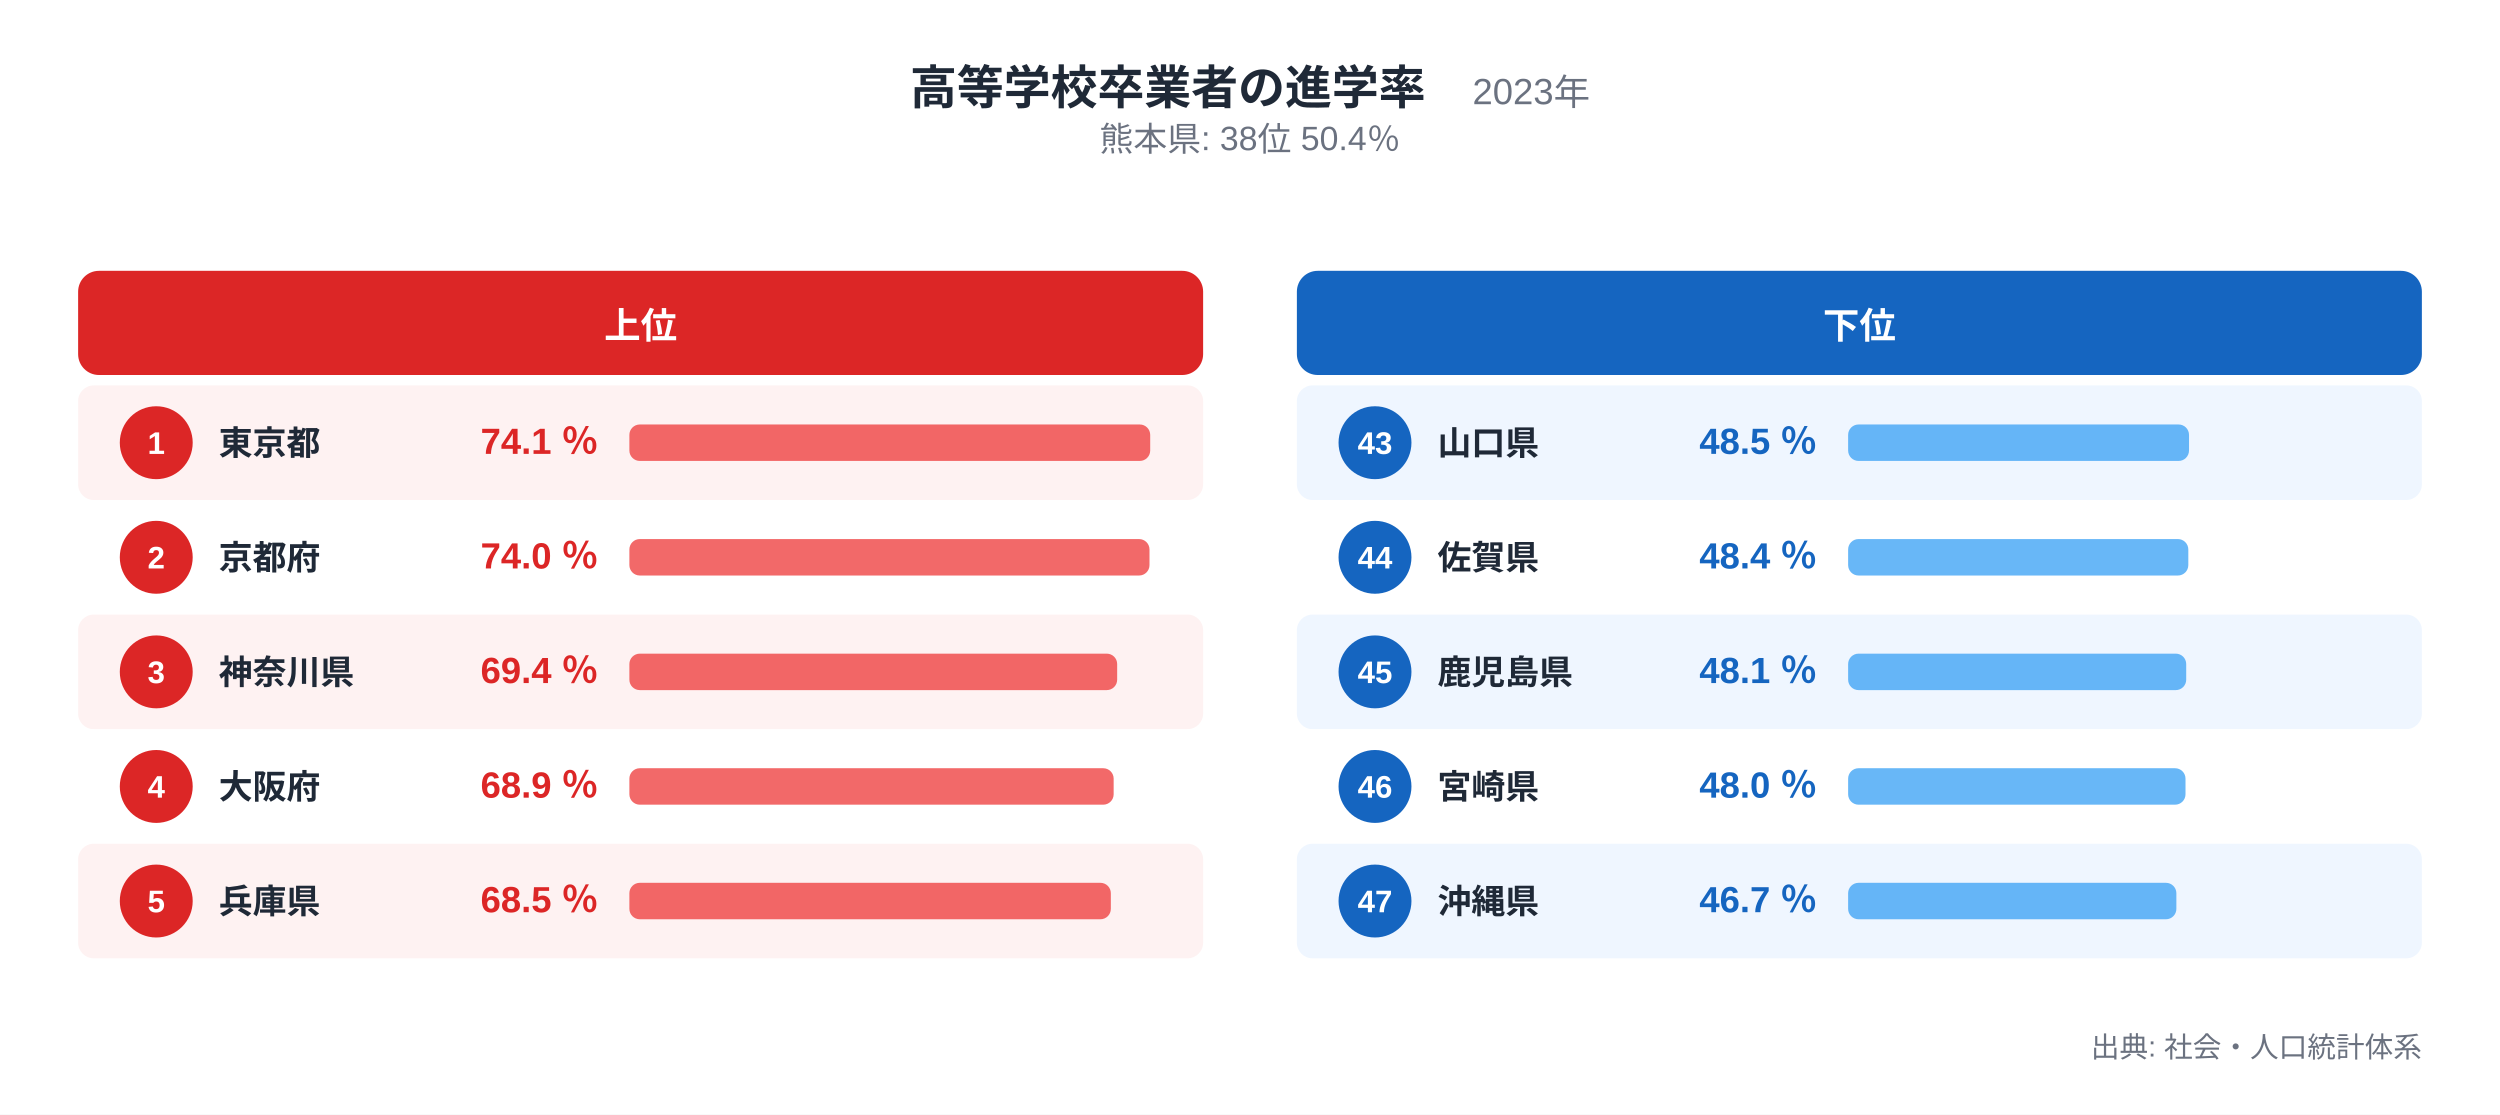
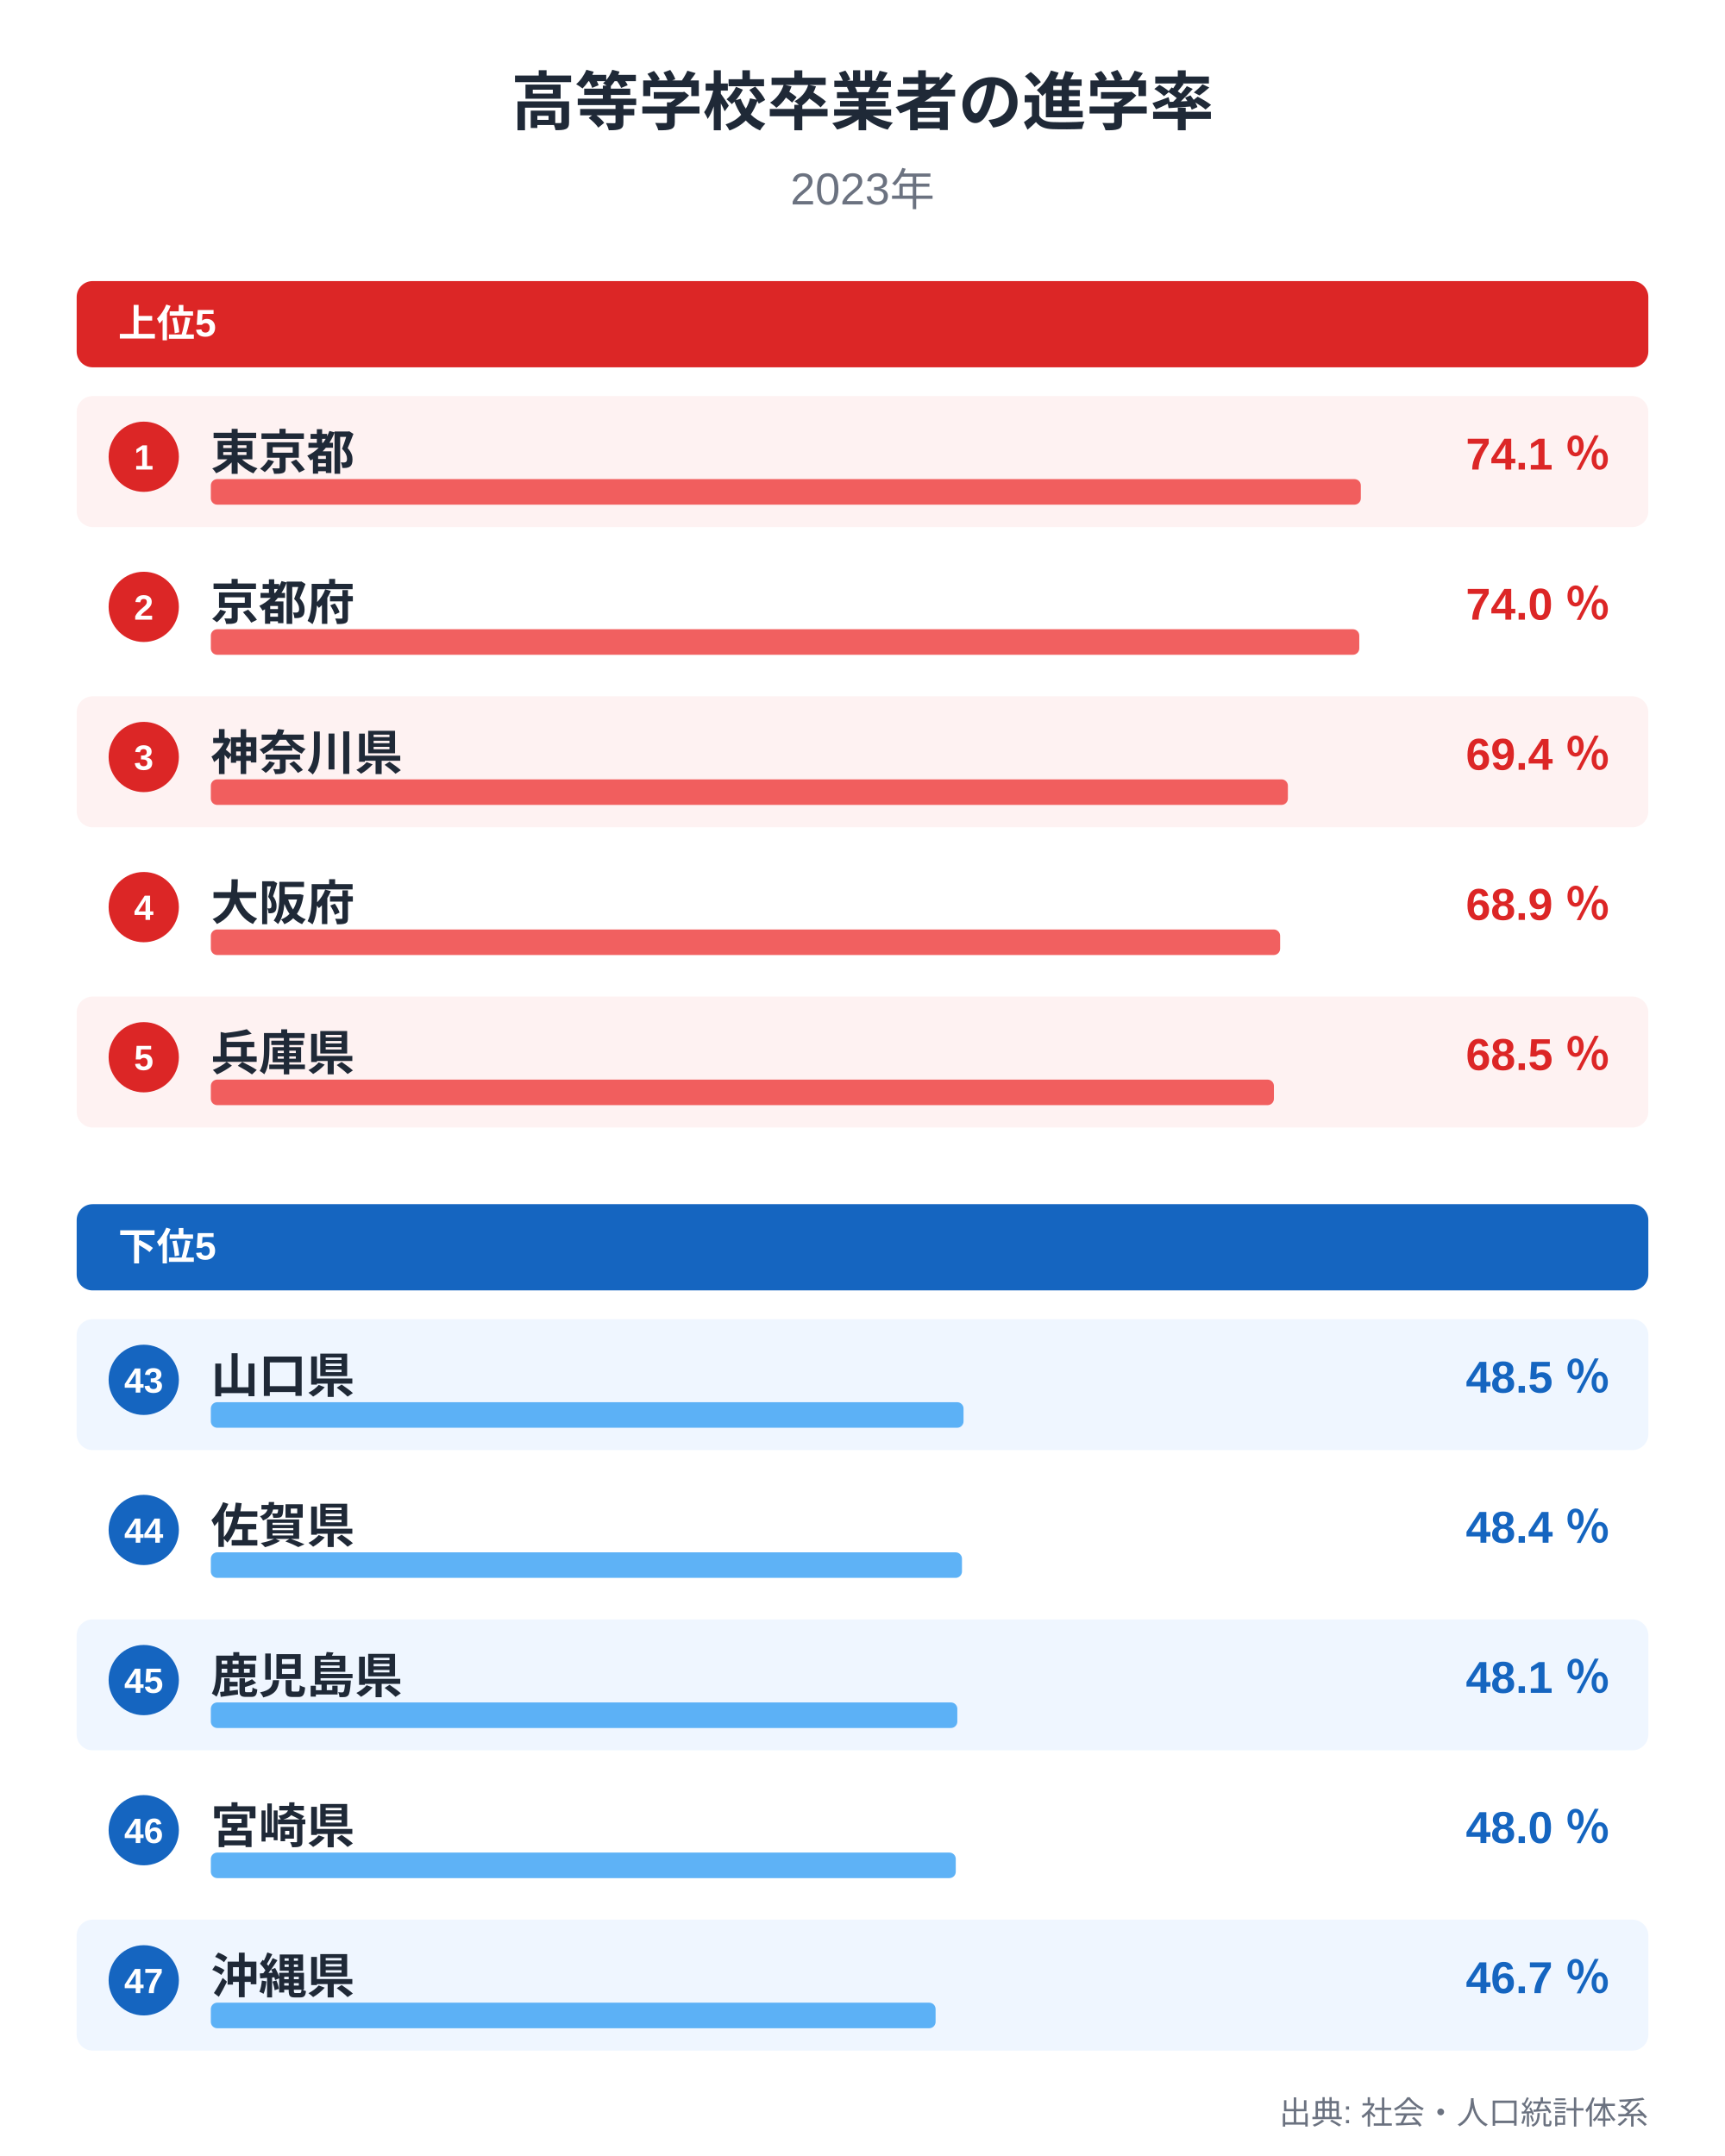
- <svg xmlns="http://www.w3.org/2000/svg" width="960" height="428" viewBox="0 0 960 428" font-family="'Helvetica Neue', Arial, 'Hiragino Kaku Gothic ProN', sans-serif" role="img" aria-label="高等学校卒業者の進学率">
+ <svg xmlns="http://www.w3.org/2000/svg" width="1080" height="1350" viewBox="0 0 1080 1350" font-family="'Helvetica Neue', Arial, 'Hiragino Kaku Gothic ProN', sans-serif" role="img" aria-label="高等学校卒業者の進学率">
  <style>
    .svg-bg{fill:#ffffff}
    .svg-plot{fill:#f9fafb}
    .svg-plot-border{stroke:#d1d5db}
    .svg-title{fill:#1f2937}
    .svg-axis{fill:#374151}
    .svg-tick{fill:#6b7280}
    .svg-grid{stroke:#e5e7eb}
    @media (prefers-color-scheme:dark){
    .svg-bg{fill:#0f172a}
    .svg-plot{fill:#1e293b}
    .svg-plot-border{stroke:#334155}
    .svg-title{fill:#e2e8f0}
    .svg-axis{fill:#cbd5e1}
    .svg-tick{fill:#94a3b8}
    .svg-grid{stroke:#334155}
    }
  </style>
-   <rect width="960" height="428" class="svg-bg" />
-   <text x="480" y="40" text-anchor="middle" font-size="18" font-weight="bold" class="svg-title">高等学校卒業者の進学率　<tspan font-size="14" font-weight="normal" class="svg-tick">2023年</tspan>
-   </text>
-   <text x="480" y="58" text-anchor="middle" font-size="13" class="svg-tick">熊本県: 38位 50.4％</text>
-   <rect x="30" y="104" width="432" height="40" rx="8" fill="#dc2626" />
-   <text x="246" y="130" text-anchor="middle" font-size="14" font-weight="bold" fill="#ffffff">上位</text>
-   <rect x="30" y="148" width="432" height="44" rx="6" fill="#fef2f2" />
-   <circle cx="60" cy="170" r="14" fill="#dc2626" />
-   <text x="60" y="174.3" text-anchor="middle" font-size="12" font-weight="bold" fill="#ffffff">1</text>
-   <text x="84" y="174.7" font-size="13" font-weight="bold" fill="#1f2937">東京都</text>
-   <text x="229.68" y="174.3" text-anchor="end" font-size="14" font-weight="700" fill="#dc2626">74.1 ％</text>
-   <rect x="241.68" y="163" width="200" height="14" rx="4" fill="#ef4444" opacity="0.8" />
-   <rect x="30" y="192" width="432" height="44" rx="6" fill="#ffffff" />
-   <circle cx="60" cy="214" r="14" fill="#dc2626" />
-   <text x="60" y="218.3" text-anchor="middle" font-size="12" font-weight="bold" fill="#ffffff">2</text>
-   <text x="84" y="218.7" font-size="13" font-weight="bold" fill="#1f2937">京都府</text>
-   <text x="229.68" y="218.3" text-anchor="end" font-size="14" font-weight="700" fill="#dc2626">74.0 ％</text>
-   <rect x="241.68" y="207" width="199.73" height="14" rx="4" fill="#ef4444" opacity="0.8" />
-   <rect x="30" y="236" width="432" height="44" rx="6" fill="#fef2f2" />
-   <circle cx="60" cy="258" r="14" fill="#dc2626" />
-   <text x="60" y="262.3" text-anchor="middle" font-size="12" font-weight="bold" fill="#ffffff">3</text>
-   <text x="84" y="262.7" font-size="13" font-weight="bold" fill="#1f2937">神奈川県</text>
-   <text x="229.68" y="262.3" text-anchor="end" font-size="14" font-weight="700" fill="#dc2626">69.4 ％</text>
-   <rect x="241.68" y="251" width="187.314" height="14" rx="4" fill="#ef4444" opacity="0.8" />
-   <rect x="30" y="280" width="432" height="44" rx="6" fill="#ffffff" />
-   <circle cx="60" cy="302" r="14" fill="#dc2626" />
-   <text x="60" y="306.3" text-anchor="middle" font-size="12" font-weight="bold" fill="#ffffff">4</text>
-   <text x="84" y="306.7" font-size="13" font-weight="bold" fill="#1f2937">大阪府</text>
-   <text x="229.68" y="306.3" text-anchor="end" font-size="14" font-weight="700" fill="#dc2626">68.9 ％</text>
-   <rect x="241.68" y="295" width="185.965" height="14" rx="4" fill="#ef4444" opacity="0.8" />
-   <rect x="30" y="324" width="432" height="44" rx="6" fill="#fef2f2" />
-   <circle cx="60" cy="346" r="14" fill="#dc2626" />
-   <text x="60" y="350.3" text-anchor="middle" font-size="12" font-weight="bold" fill="#ffffff">5</text>
-   <text x="84" y="350.7" font-size="13" font-weight="bold" fill="#1f2937">兵庫県</text>
-   <text x="229.68" y="350.3" text-anchor="end" font-size="14" font-weight="700" fill="#dc2626">68.5 ％</text>
-   <rect x="241.68" y="339" width="184.885" height="14" rx="4" fill="#ef4444" opacity="0.8" />
-   <rect x="498" y="104" width="432" height="40" rx="8" fill="#1565c0" />
-   <text x="714" y="130" text-anchor="middle" font-size="14" font-weight="bold" fill="#ffffff">下位</text>
-   <rect x="498" y="148" width="432" height="44" rx="6" fill="#eff6ff" />
-   <circle cx="528" cy="170" r="14" fill="#1565c0" />
-   <text x="528" y="174.3" text-anchor="middle" font-size="12" font-weight="bold" fill="#ffffff">43</text>
-   <text x="552" y="174.7" font-size="13" font-weight="bold" fill="#1f2937">山口県</text>
-   <text x="697.68" y="174.3" text-anchor="end" font-size="14" font-weight="700" fill="#1565c0">48.5 ％</text>
-   <rect x="709.68" y="163" width="130.904" height="14" rx="4" fill="#42a5f5" opacity="0.8" />
-   <rect x="498" y="192" width="432" height="44" rx="6" fill="#ffffff" />
-   <circle cx="528" cy="214" r="14" fill="#1565c0" />
-   <text x="528" y="218.3" text-anchor="middle" font-size="12" font-weight="bold" fill="#ffffff">44</text>
-   <text x="552" y="218.7" font-size="13" font-weight="bold" fill="#1f2937">佐賀県</text>
-   <text x="697.68" y="218.3" text-anchor="end" font-size="14" font-weight="700" fill="#1565c0">48.4 ％</text>
-   <rect x="709.68" y="207" width="130.634" height="14" rx="4" fill="#42a5f5" opacity="0.8" />
-   <rect x="498" y="236" width="432" height="44" rx="6" fill="#eff6ff" />
-   <circle cx="528" cy="258" r="14" fill="#1565c0" />
-   <text x="528" y="262.3" text-anchor="middle" font-size="12" font-weight="bold" fill="#ffffff">45</text>
-   <text x="552" y="262.7" font-size="13" font-weight="bold" fill="#1f2937">鹿児島県</text>
-   <text x="697.68" y="262.3" text-anchor="end" font-size="14" font-weight="700" fill="#1565c0">48.1 ％</text>
-   <rect x="709.68" y="251" width="129.825" height="14" rx="4" fill="#42a5f5" opacity="0.8" />
-   <rect x="498" y="280" width="432" height="44" rx="6" fill="#ffffff" />
-   <circle cx="528" cy="302" r="14" fill="#1565c0" />
-   <text x="528" y="306.3" text-anchor="middle" font-size="12" font-weight="bold" fill="#ffffff">46</text>
-   <text x="552" y="306.7" font-size="13" font-weight="bold" fill="#1f2937">宮崎県</text>
-   <text x="697.68" y="306.3" text-anchor="end" font-size="14" font-weight="700" fill="#1565c0">48.0 ％</text>
-   <rect x="709.68" y="295" width="129.555" height="14" rx="4" fill="#42a5f5" opacity="0.8" />
-   <rect x="498" y="324" width="432" height="44" rx="6" fill="#eff6ff" />
-   <circle cx="528" cy="346" r="14" fill="#1565c0" />
-   <text x="528" y="350.3" text-anchor="middle" font-size="12" font-weight="bold" fill="#ffffff">47</text>
-   <text x="552" y="350.7" font-size="13" font-weight="bold" fill="#1f2937">沖縄県</text>
-   <text x="697.68" y="350.3" text-anchor="end" font-size="14" font-weight="700" fill="#1565c0">46.7 ％</text>
-   <rect x="709.68" y="339" width="126.046" height="14" rx="4" fill="#42a5f5" opacity="0.8" />
-   <text x="930" y="406" text-anchor="end" font-size="11" class="svg-tick">出典: 社会・人口統計体系</text>
+   <rect width="1080" height="1350" class="svg-bg" />
+   <text x="540" y="78" text-anchor="middle" font-size="40" font-weight="bold" class="svg-title">高等学校卒業者の進学率</text>
+   <text x="540" y="128" text-anchor="middle" font-size="28" class="svg-tick">2023年</text>
+   <rect x="48" y="176" width="984" height="54" rx="10" fill="#dc2626" />
+   <text x="74" y="211" font-size="24" font-weight="bold" fill="#ffffff">上位5</text>
+   <rect x="48" y="248" width="984" height="82" rx="10" fill="#fef2f2" />
+   <circle cx="90" cy="286" r="22" fill="#dc2626" />
+   <text x="90" y="294" text-anchor="middle" font-size="22" font-weight="bold" fill="#ffffff">1</text>
+   <text x="132" y="294" font-size="30" font-weight="bold" fill="#1f2937">東京都</text>
+   <text x="1008" y="294" text-anchor="end" font-size="28" font-weight="700" fill="#dc2626">74.1 ％</text>
+   <rect x="132" y="300" width="720" height="16" rx="4" fill="#ef4444" opacity="0.85" />
+   <rect x="48" y="342" width="984" height="82" rx="10" fill="#ffffff" />
+   <circle cx="90" cy="380" r="22" fill="#dc2626" />
+   <text x="90" y="388" text-anchor="middle" font-size="22" font-weight="bold" fill="#ffffff">2</text>
+   <text x="132" y="388" font-size="30" font-weight="bold" fill="#1f2937">京都府</text>
+   <text x="1008" y="388" text-anchor="end" font-size="28" font-weight="700" fill="#dc2626">74.0 ％</text>
+   <rect x="132" y="394" width="719.028" height="16" rx="4" fill="#ef4444" opacity="0.85" />
+   <rect x="48" y="436" width="984" height="82" rx="10" fill="#fef2f2" />
+   <circle cx="90" cy="474" r="22" fill="#dc2626" />
+   <text x="90" y="482" text-anchor="middle" font-size="22" font-weight="bold" fill="#ffffff">3</text>
+   <text x="132" y="482" font-size="30" font-weight="bold" fill="#1f2937">神奈川県</text>
+   <text x="1008" y="482" text-anchor="end" font-size="28" font-weight="700" fill="#dc2626">69.4 ％</text>
+   <rect x="132" y="488" width="674.332" height="16" rx="4" fill="#ef4444" opacity="0.85" />
+   <rect x="48" y="530" width="984" height="82" rx="10" fill="#ffffff" />
+   <circle cx="90" cy="568" r="22" fill="#dc2626" />
+   <text x="90" y="576" text-anchor="middle" font-size="22" font-weight="bold" fill="#ffffff">4</text>
+   <text x="132" y="576" font-size="30" font-weight="bold" fill="#1f2937">大阪府</text>
+   <text x="1008" y="576" text-anchor="end" font-size="28" font-weight="700" fill="#dc2626">68.9 ％</text>
+   <rect x="132" y="582" width="669.474" height="16" rx="4" fill="#ef4444" opacity="0.85" />
+   <rect x="48" y="624" width="984" height="82" rx="10" fill="#fef2f2" />
+   <circle cx="90" cy="662" r="22" fill="#dc2626" />
+   <text x="90" y="670" text-anchor="middle" font-size="22" font-weight="bold" fill="#ffffff">5</text>
+   <text x="132" y="670" font-size="30" font-weight="bold" fill="#1f2937">兵庫県</text>
+   <text x="1008" y="670" text-anchor="end" font-size="28" font-weight="700" fill="#dc2626">68.5 ％</text>
+   <rect x="132" y="676" width="665.587" height="16" rx="4" fill="#ef4444" opacity="0.85" />
+   <rect x="48" y="754" width="984" height="54" rx="10" fill="#1565c0" />
+   <text x="74" y="789" font-size="24" font-weight="bold" fill="#ffffff">下位5</text>
+   <rect x="48" y="826" width="984" height="82" rx="10" fill="#eff6ff" />
+   <circle cx="90" cy="864" r="22" fill="#1565c0" />
+   <text x="90" y="872" text-anchor="middle" font-size="22" font-weight="bold" fill="#ffffff">43</text>
+   <text x="132" y="872" font-size="30" font-weight="bold" fill="#1f2937">山口県</text>
+   <text x="1008" y="872" text-anchor="end" font-size="28" font-weight="700" fill="#1565c0">48.5 ％</text>
+   <rect x="132" y="878" width="471.255" height="16" rx="4" fill="#42a5f5" opacity="0.85" />
+   <rect x="48" y="920" width="984" height="82" rx="10" fill="#ffffff" />
+   <circle cx="90" cy="958" r="22" fill="#1565c0" />
+   <text x="90" y="966" text-anchor="middle" font-size="22" font-weight="bold" fill="#ffffff">44</text>
+   <text x="132" y="966" font-size="30" font-weight="bold" fill="#1f2937">佐賀県</text>
+   <text x="1008" y="966" text-anchor="end" font-size="28" font-weight="700" fill="#1565c0">48.4 ％</text>
+   <rect x="132" y="972" width="470.283" height="16" rx="4" fill="#42a5f5" opacity="0.85" />
+   <rect x="48" y="1014" width="984" height="82" rx="10" fill="#eff6ff" />
+   <circle cx="90" cy="1052" r="22" fill="#1565c0" />
+   <text x="90" y="1060" text-anchor="middle" font-size="22" font-weight="bold" fill="#ffffff">45</text>
+   <text x="132" y="1060" font-size="30" font-weight="bold" fill="#1f2937">鹿児島県</text>
+   <text x="1008" y="1060" text-anchor="end" font-size="28" font-weight="700" fill="#1565c0">48.1 ％</text>
+   <rect x="132" y="1066" width="467.368" height="16" rx="4" fill="#42a5f5" opacity="0.85" />
+   <rect x="48" y="1108" width="984" height="82" rx="10" fill="#ffffff" />
+   <circle cx="90" cy="1146" r="22" fill="#1565c0" />
+   <text x="90" y="1154" text-anchor="middle" font-size="22" font-weight="bold" fill="#ffffff">46</text>
+   <text x="132" y="1154" font-size="30" font-weight="bold" fill="#1f2937">宮崎県</text>
+   <text x="1008" y="1154" text-anchor="end" font-size="28" font-weight="700" fill="#1565c0">48.0 ％</text>
+   <rect x="132" y="1160" width="466.397" height="16" rx="4" fill="#42a5f5" opacity="0.85" />
+   <rect x="48" y="1202" width="984" height="82" rx="10" fill="#eff6ff" />
+   <circle cx="90" cy="1240" r="22" fill="#1565c0" />
+   <text x="90" y="1248" text-anchor="middle" font-size="22" font-weight="bold" fill="#ffffff">47</text>
+   <text x="132" y="1248" font-size="30" font-weight="bold" fill="#1f2937">沖縄県</text>
+   <text x="1008" y="1248" text-anchor="end" font-size="28" font-weight="700" fill="#1565c0">46.7 ％</text>
+   <rect x="132" y="1254" width="453.765" height="16" rx="4" fill="#42a5f5" opacity="0.85" />
+   <text x="1032" y="1330" text-anchor="end" font-size="20" class="svg-tick">出典: 社会・人口統計体系</text>
</svg>
